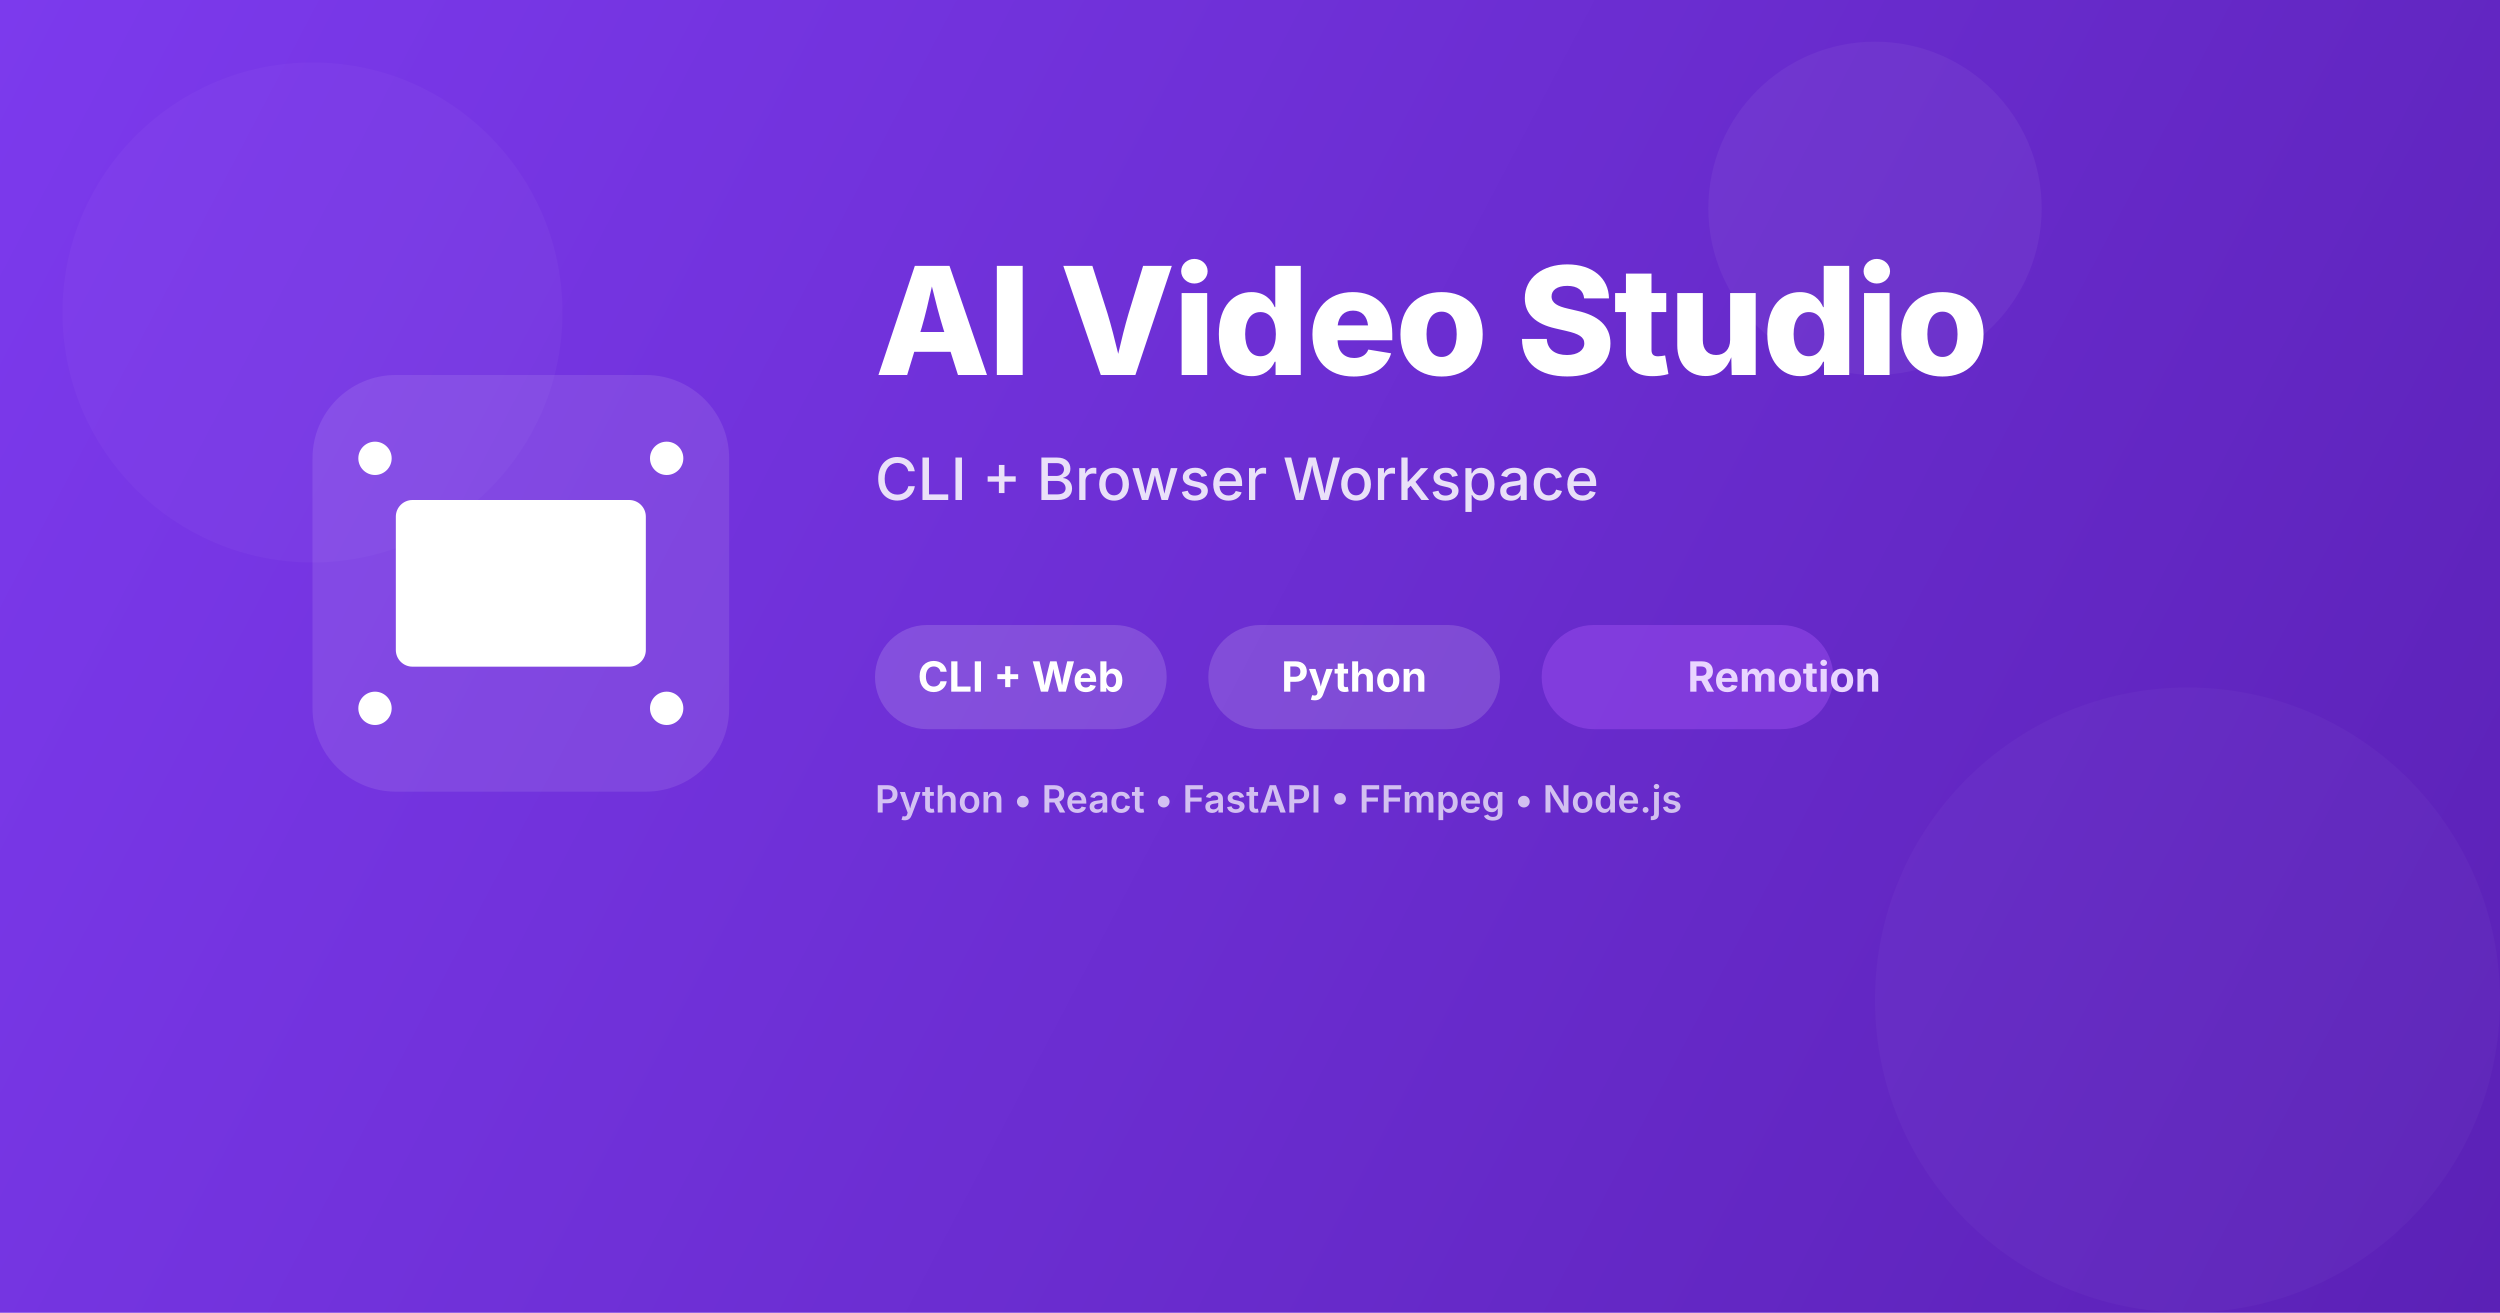
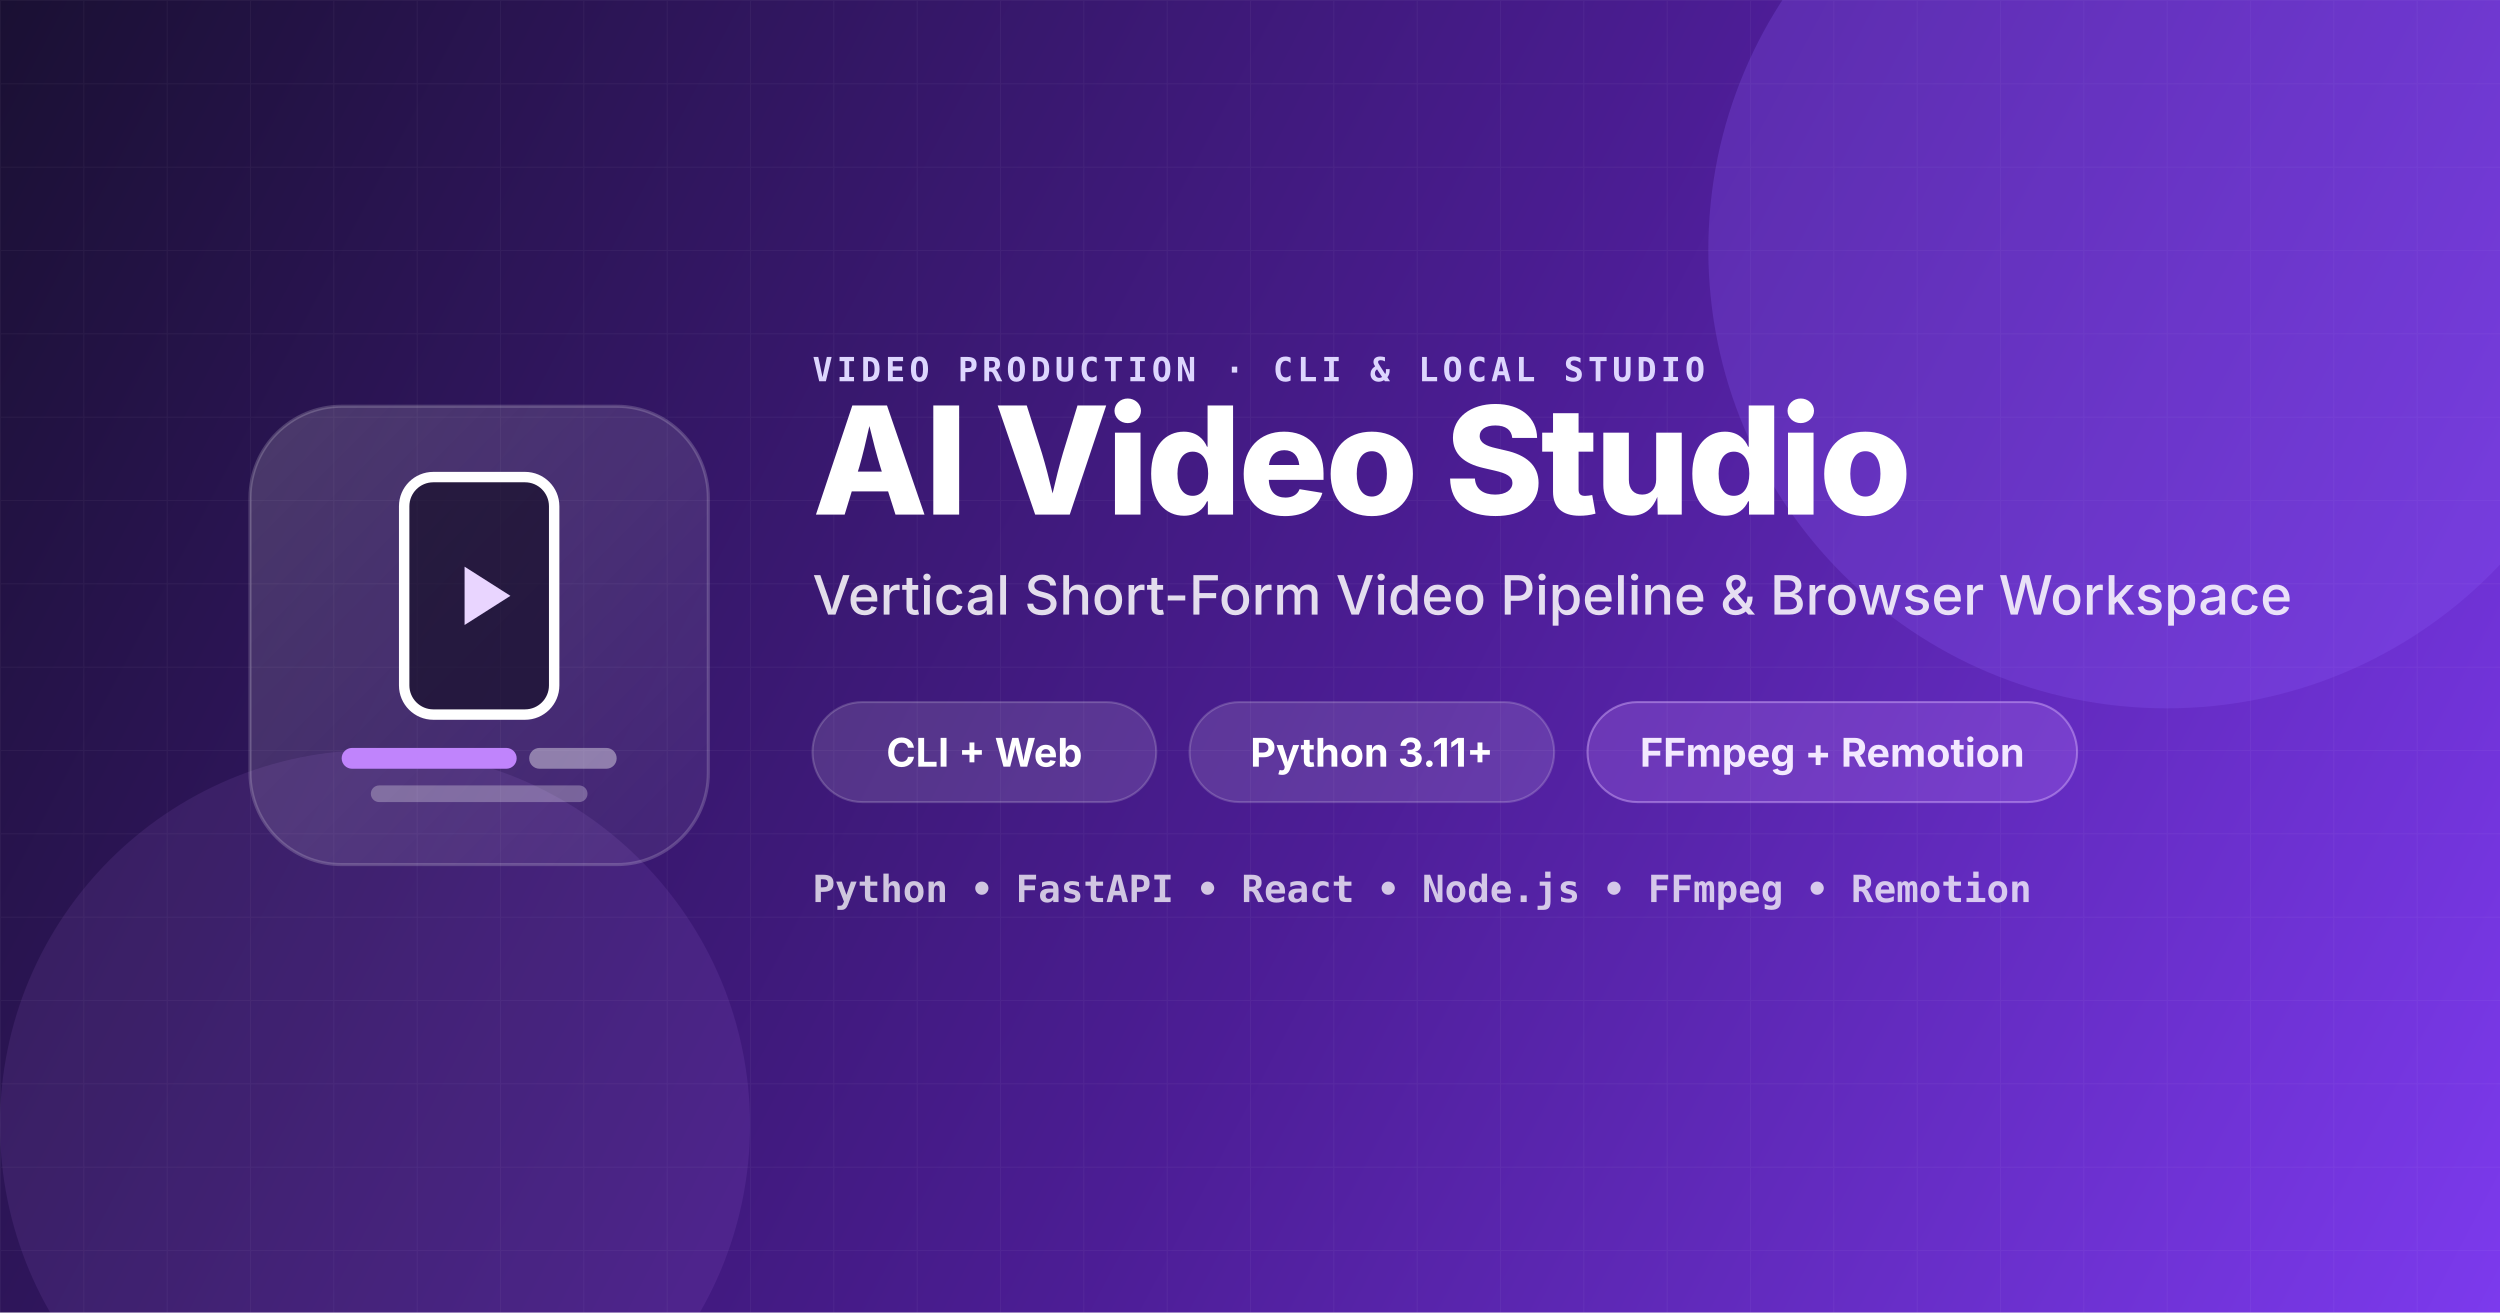
<svg xmlns="http://www.w3.org/2000/svg" width="1200" height="630" viewBox="0 0 1200 630" fill="none">
-   <rect width="1200" height="630" fill="#7C3AED" />
-   <rect width="1200" height="630" fill="url(#gradient)" />
  <defs>
-     <linearGradient id="gradient" x1="0" y1="0" x2="1200" y2="630" gradientUnits="userSpaceOnUse">
-       <stop offset="0%" stop-color="#7C3AED" />
-       <stop offset="100%" stop-color="#5B21B6" />
+     <linearGradient id="bgGrad" x1="0" y1="0" x2="1200" y2="630" gradientUnits="userSpaceOnUse">
+       <stop offset="0%" stop-color="#1A1033" />
+       <stop offset="55%" stop-color="#4C1D95" />
+       <stop offset="100%" stop-color="#7C3AED" />
    </linearGradient>
+     <linearGradient id="cardGrad" x1="0" y1="0" x2="220" y2="220" gradientUnits="userSpaceOnUse">
+       <stop offset="0%" stop-color="rgba(255,255,255,0.16)" />
+       <stop offset="100%" stop-color="rgba(255,255,255,0.05)" />
+     </linearGradient>
+     <pattern id="grid" width="40" height="40" patternUnits="userSpaceOnUse">
+       <path d="M 40 0 L 0 0 0 40" fill="none" stroke="rgba(255,255,255,0.04)" stroke-width="1" />
+     </pattern>
  </defs>
-   <circle cx="150" cy="150" r="120" fill="rgba(255,255,255,0.03)" />
-   <circle cx="1050" cy="480" r="150" fill="rgba(255,255,255,0.03)" />
-   <circle cx="900" cy="100" r="80" fill="rgba(255,255,255,0.05)" />
-   <g transform="translate(150, 180)">
-     <rect x="0" y="0" width="200" height="200" rx="40" fill="rgba(255,255,255,0.1)" />
-     <rect x="40" y="60" width="120" height="80" rx="8" fill="white" />
-     <circle cx="30" cy="40" r="8" fill="white" />
-     <circle cx="170" cy="40" r="8" fill="white" />
-     <circle cx="30" cy="160" r="8" fill="white" />
-     <circle cx="170" cy="160" r="8" fill="white" />
+   <rect width="1200" height="630" fill="url(#bgGrad)" />
+   <rect width="1200" height="630" fill="url(#grid)" />
+   <circle cx="1040" cy="120" r="220" fill="#8B5CF6" opacity="0.25" />
+   <circle cx="180" cy="540" r="180" fill="#C084FC" opacity="0.1" />
+   <g transform="translate(120, 195)">
+     <rect width="220" height="220" rx="44" fill="url(#cardGrad)" stroke="rgba(255,255,255,0.18)" stroke-width="1.5" />
+     <rect x="74" y="34" width="72" height="114" rx="14" fill="rgba(15,10,30,0.6)" stroke="white" stroke-width="5" />
+     <polygon points="103,77 103,105 125,91" fill="#E9D5FF" />
+     <rect x="44" y="164" width="84" height="10" rx="5" fill="#C084FC" />
+     <rect x="134" y="164" width="42" height="10" rx="5" fill="rgba(255,255,255,0.4)" />
+     <rect x="58" y="182" width="104" height="8" rx="4" fill="rgba(255,255,255,0.28)" />
  </g>
-   <g transform="translate(420, 180)">
-     <text x="0" y="0" font-family="system-ui, -apple-system, sans-serif" font-size="72" font-weight="800" fill="white" letter-spacing="-1">
+   <g transform="translate(390, 215)">
+     <text x="0" y="-32" font-family="ui-monospace, SFMono-Regular, Menlo, monospace" font-size="16" font-weight="600" fill="#DDD6FE" letter-spacing="2">
+       VIDEO PRODUCTION · CLI &amp; LOCAL STUDIO
+     </text>
+     <text x="0" y="32" font-family="system-ui, -apple-system, Segoe UI, sans-serif" font-size="72" font-weight="800" fill="white" letter-spacing="-1.5">
      AI Video Studio
    </text>
-     <text x="0" y="60" font-family="system-ui, -apple-system, sans-serif" font-size="28" font-weight="500" fill="rgba(255,255,255,0.85)">
-       CLI + Browser Workspace
+     <text x="0" y="80" font-family="system-ui, -apple-system, Segoe UI, sans-serif" font-size="26" font-weight="500" fill="rgba(255,255,255,0.85)">
+       Vertical Short-Form Video Pipeline &amp; Browser Workspace
    </text>
-     <g transform="translate(0, 120)">
-       <g>
-         <rect x="0" y="0" width="140" height="50" rx="25" fill="rgba(255,255,255,0.15)" />
-         <text x="70" y="32" font-family="system-ui, -apple-system, sans-serif" font-size="20" font-weight="700" fill="white" text-anchor="middle">
-           CLI + Web
-         </text>
-       </g>
-       <g transform="translate(160, 0)">
-         <rect x="0" y="0" width="140" height="50" rx="25" fill="rgba(255,255,255,0.15)" />
-         <text x="70" y="32" font-family="system-ui, -apple-system, sans-serif" font-size="20" font-weight="700" fill="white" text-anchor="middle">
-           Python
-         </text>
-       </g>
-       <g transform="translate(320, 0)">
-         <rect x="0" y="0" width="140" height="50" rx="25" fill="rgba(168, 85, 247, 0.4)" />
-         <text x="70" y="32" font-family="system-ui, -apple-system, sans-serif" font-size="20" font-weight="700" fill="#E9D5FF">
-           Remotion
-         </text>
-       </g>
-     </g>
-     <g transform="translate(0, 210)">
-       <text x="0" y="0" font-family="system-ui, -apple-system, sans-serif" font-size="18" font-weight="600" fill="rgba(255,255,255,0.7)">
-         Python • React • FastAPI • FFmpeg • Node.js
+     <g transform="translate(0, 122)">
+       <rect x="0" y="0" width="165" height="48" rx="24" fill="rgba(255,255,255,0.12)" stroke="rgba(255,255,255,0.18)" stroke-width="1" />
+       <text x="82.5" y="31" font-family="system-ui, -apple-system, sans-serif" font-size="19" font-weight="700" fill="white" text-anchor="middle">
+         CLI + Web
+       </text>
+       <rect x="181" y="0" width="175" height="48" rx="24" fill="rgba(255,255,255,0.12)" stroke="rgba(255,255,255,0.18)" stroke-width="1" />
+       <text x="268.5" y="31" font-family="system-ui, -apple-system, sans-serif" font-size="19" font-weight="700" fill="white" text-anchor="middle">
+         Python 3.11+
+       </text>
+       <rect x="372" y="0" width="235" height="48" rx="24" fill="rgba(192, 132, 252, 0.22)" stroke="rgba(216, 180, 254, 0.45)" stroke-width="1" />
+       <text x="489.5" y="31" font-family="system-ui, -apple-system, sans-serif" font-size="19" font-weight="700" fill="#F3E8FF" text-anchor="middle">
+         FFmpeg + Remotion
      </text>
    </g>
+     <text x="0" y="218" font-family="ui-monospace, SFMono-Regular, Menlo, monospace" font-size="18" font-weight="600" fill="rgba(255,255,255,0.75)">
+       Python  •  FastAPI  •  React  •  Node.js  •  FFmpeg  •  Remotion
+     </text>
  </g>
</svg>
